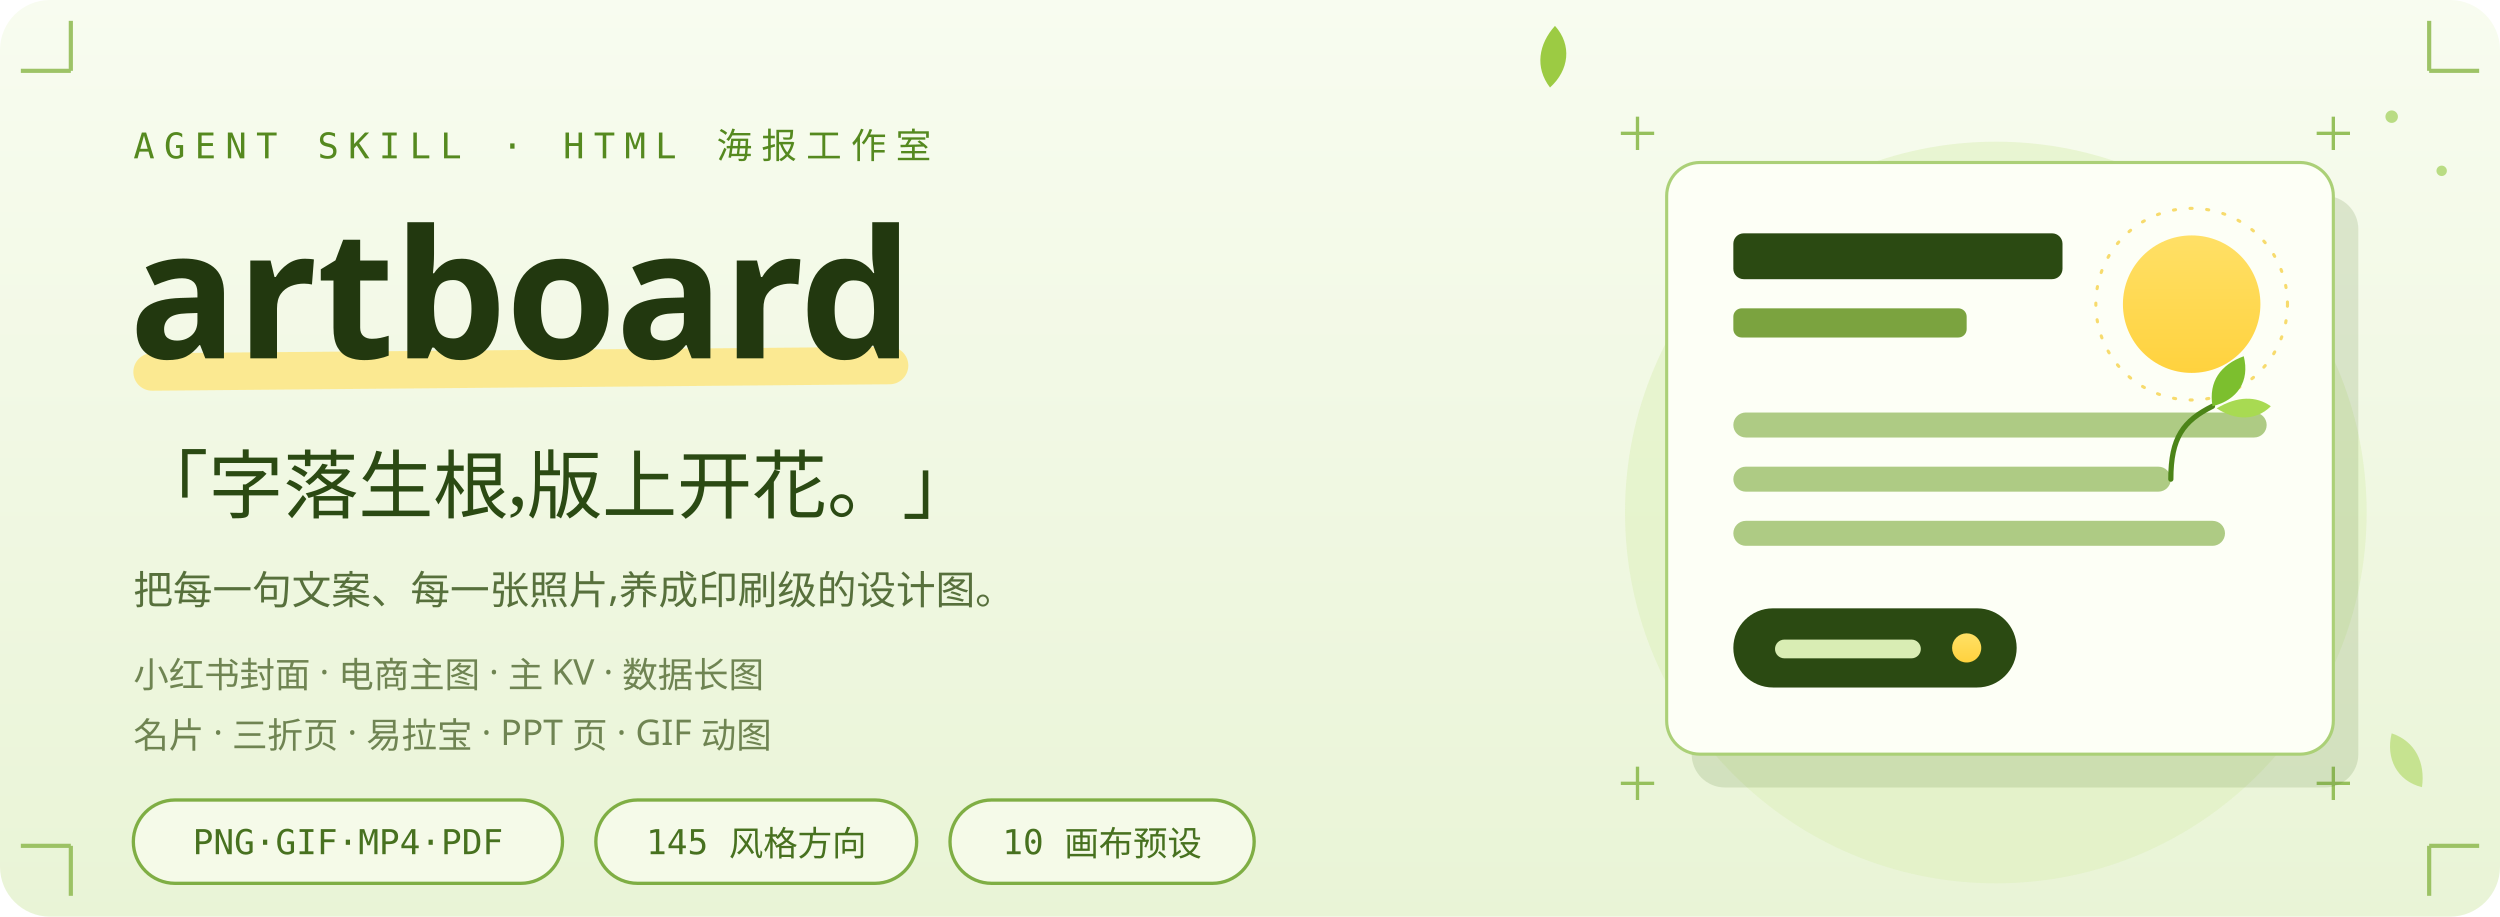
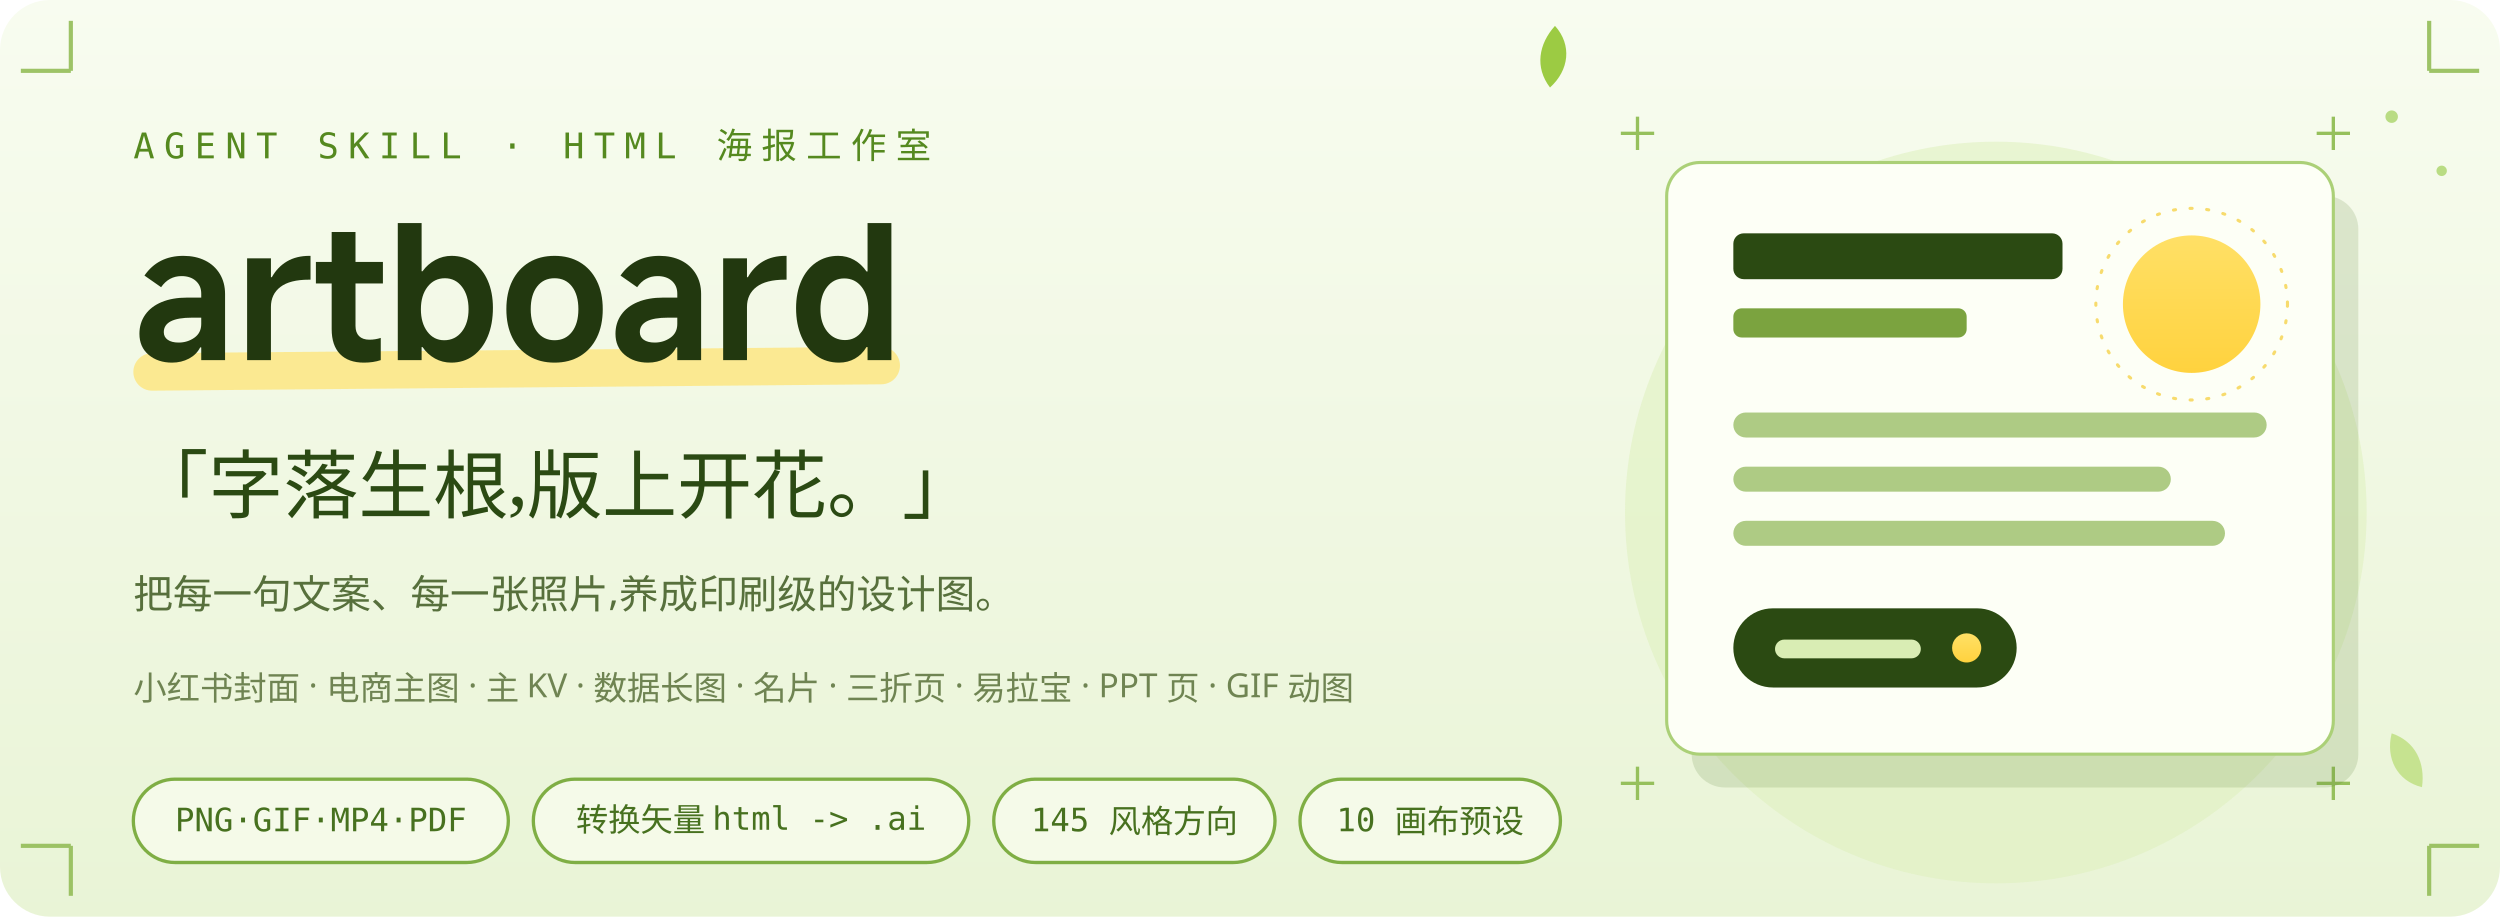
<svg xmlns="http://www.w3.org/2000/svg" width="1200" height="440" viewBox="0 0 1200 440" role="img" aria-labelledby="t d">
  <defs>
    <linearGradient id="bg" x1="0" y1="0" x2="0" y2="1">
      <stop offset="0" stop-color="#f8fcf0" />
      <stop offset="1" stop-color="#e9f4d6" />
    </linearGradient>
    <linearGradient id="sun" x1="0" y1="0" x2="0" y2="1">
      <stop offset="0" stop-color="#ffe066" />
      <stop offset="1" stop-color="#ffd23e" />
    </linearGradient>
  </defs>
  <rect width="1200" height="440" rx="24" fill="url(#bg)" />
  <circle cx="958" cy="246" r="178" fill="#def0bd" opacity=".55" />
  <g fill="#b9dc83">
    <circle cx="1148" cy="56" r="3" />
    <circle cx="1172" cy="82" r="2.5" />
  </g>
  <g stroke="#93bd58" stroke-width="2" opacity=".9" fill="none">
    <path d="M34 10v24M10 34h24" />
    <path d="M1166 10v24M1190 34h-24" />
    <path d="M34 430v-24M10 406h24" />
    <path d="M1166 430v-24M1190 406h-24" />
  </g>
  <g font-family="'Segoe UI','Microsoft YaHei','PingFang SC','Noto Sans SC',sans-serif">
-     <text x="64" y="76" font-family="ui-monospace,'Cascadia Mono',Consolas,monospace" font-size="17" letter-spacing="4.5" fill="#55891f">AGENT SKILL · HTML 海报工作室</text>
-     <rect x="64" y="168" width="372" height="18" rx="9" fill="#ffe36e" opacity=".7" transform="rotate(-.5 250 177)" />
-     <text x="62" y="172" font-size="86" font-weight="800" letter-spacing="-.5" fill="#22380f">artboard</text>
+     <text x="64" y="76" font-family="ui-monospace,'Cascadia Mono',Consolas,'Microsoft YaHei','PingFang SC','Noto Sans SC',monospace" font-size="17" letter-spacing="4.5" fill="#55891f">AGENT SKILL · HTML 海报工作室</text>
+     <rect x="64" y="168" width="368" height="18" rx="9" fill="#ffe36e" opacity=".7" transform="rotate(-.5 248 177)" />
+     <g transform="translate(64 172) scale(0.086 -0.086)" fill="#22380f" stroke="none">
+       <path transform="translate(0 0)" d="M34 137Q34 197 66.0 243.0Q98 289 158.0 314.0Q218 339 300 339H379V361Q379 405 349.0 432.0Q319 459 269 459Q198 459 155 397L62 462Q138 572 279 572Q348 572 400.5 546.0Q453 520 482.5 471.5Q512 423 512 359V-10H379V61H373Q353 21 310.5 -1.5Q268 -24 216 -24Q137 -24 85.5 19.5Q34 63 34 137ZM379 192V227H327Q170 227 170 146Q170 119 192.0 103.5Q214 88 253 88Q302 88 340.5 115.0Q379 142 379 192Z" />
+       <path transform="translate(573 0)" d="M62 -10V558H195V453H200Q232 510 284.5 541.0Q337 572 410 572H416V439H407Q301 439 248.0 398.5Q195 358 195 287V-10Z" />
+       <path transform="translate(1005 0)" d="M388 418H235V181Q235 144 255.0 124.0Q275 104 313 104Q345 104 376 114V-10Q334 -24 282 -24Q195 -24 148.5 24.0Q102 72 102 163V418H14V538H102V705H235V538H388Z" />
+       <path transform="translate(1413 0)" d="M63 -10V755H196V486H201Q230 526 272.5 549.0Q315 572 363 572Q431 572 483.5 536.0Q536 500 565.0 434.0Q594 368 594 282Q594 191 565.0 121.5Q536 52 483.5 14.0Q431 -24 362 -24Q312 -24 270.5 -1.0Q229 22 201 63H196V-10ZM322 101Q383 101 420.5 149.0Q458 197 458 274Q458 351 421.5 399.0Q385 447 326 447Q266 447 229.0 399.0Q192 351 192 274Q192 197 228.0 149.0Q264 101 322 101Z" />
+       <path transform="translate(2045 0)" d="M37 274Q37 365 70.0 432.0Q103 499 163.5 535.5Q224 572 306 572Q388 572 448.5 535.5Q509 499 542.0 432.0Q575 365 575 274Q575 183 542.0 116.0Q509 49 448.5 12.5Q388 -24 306 -24Q224 -24 163.5 12.5Q103 49 70.0 116.0Q37 183 37 274ZM439 274Q439 354 403.5 400.5Q368 447 306 447Q244 447 208.5 400.5Q173 354 173 274Q173 194 209.0 147.5Q245 101 306 101Q367 101 403.0 147.5Q439 194 439 274Z" />
+       <path transform="translate(2657 0)" d="M34 137Q34 197 66.0 243.0Q98 289 158.0 314.0Q218 339 300 339H379V361Q379 405 349.0 432.0Q319 459 269 459Q198 459 155 397L62 462Q138 572 279 572Q348 572 400.5 546.0Q453 520 482.5 471.5Q512 423 512 359V-10H379V61H373Q353 21 310.5 -1.5Q268 -24 216 -24Q137 -24 85.5 19.5Q34 63 34 137ZM379 192V227H327Q170 227 170 146Q170 119 192.0 103.5Q214 88 253 88Q302 88 340.5 115.0Q379 142 379 192Z" />
+       <path transform="translate(3230 0)" d="M62 -10V558H195V453H200Q232 510 284.5 541.0Q337 572 410 572H416V439H407Q301 439 248.0 398.5Q195 358 195 287V-10Z" />
+       <path transform="translate(3662 0)" d="M569 -10H436V63H430Q405 21 365.5 -1.5Q326 -24 277 -24Q206 -24 151.5 14.0Q97 52 67.0 121.0Q37 190 37 280Q37 367 66.5 433.0Q96 499 149.5 535.5Q203 572 272 572Q321 572 361.5 549.0Q402 526 430 485H436V755H569ZM306 446Q247 446 210.0 398.5Q173 351 173 274Q173 197 211.0 149.5Q249 102 310 102Q368 102 404.0 149.5Q440 197 440 274Q440 351 403.0 398.5Q366 446 306 446Z" />
+     </g>
    <text x="64" y="246" font-family="KaiTi,'Kaiti SC','STKaiti','BiauKai',serif" font-size="36" fill="#2b4a13">「字落生根,版上开花。」</text>
-     <text x="64" y="290" font-size="19" fill="#57703c">把每一句文案、每一张照片,养成印刷级的设计图。</text>
-     <g font-size="17" fill="#6f8452">
-       <text x="64" y="330">小红书封面 · 电商主图 · 主 KV · 数据长图</text>
-       <text x="64" y="359">名片 · 三折页 · 易拉宝 · PPT 页 · GIF 动图</text>
-     </g>
-     <g font-family="ui-monospace,'Cascadia Mono',Consolas,monospace" font-size="16.5" fill="#47711f" text-anchor="middle">
-       <rect x="64" y="384" width="206" height="40" rx="20" fill="#fdfff5" fill-opacity=".55" stroke="#7fae44" stroke-width="1.6" />
-       <text x="167" y="410">PNG·GIF·MP4·PDF</text>
-       <rect x="286" y="384" width="154" height="40" rx="20" fill="#fdfff5" fill-opacity=".55" stroke="#7fae44" stroke-width="1.6" />
-       <text x="363" y="410">145 风格方向</text>
-       <rect x="456" y="384" width="146" height="40" rx="20" fill="#fdfff5" fill-opacity=".55" stroke="#7fae44" stroke-width="1.6" />
-       <text x="529" y="410">10 画布预设</text>
+     <text x="64" y="292" font-size="19" fill="#57703c">把每一句文案、每一张照片,养成印刷级的设计图。</text>
+     <text x="64" y="336" font-size="16" fill="#6f8452">小红书封面 · 电商主图 · 主 KV · 数据长图 · 名片 · 三折页 · 易拉宝 · PPT 页 · GIF 动图</text>
+     <g font-family="ui-monospace,'Cascadia Mono',Consolas,'Microsoft YaHei','PingFang SC','Noto Sans SC',monospace" font-size="15.5" fill="#47711f" text-anchor="middle">
+       <rect x="64" y="374" width="180" height="40" rx="20" fill="#fdfff5" fill-opacity=".55" stroke="#7fae44" stroke-width="1.6" />
+       <text x="154" y="399">PNG·GIF·MP4·PDF</text>
+       <rect x="256" y="374" width="209" height="40" rx="20" fill="#fdfff5" fill-opacity=".55" stroke="#7fae44" stroke-width="1.6" />
+       <text x="360.5" y="399">转换矢量 html -&gt; .ai</text>
+       <rect x="477" y="374" width="135" height="40" rx="20" fill="#fdfff5" fill-opacity=".55" stroke="#7fae44" stroke-width="1.6" />
+       <text x="544.5" y="399">145 风格方向</text>
+       <rect x="624" y="374" width="125" height="40" rx="20" fill="#fdfff5" fill-opacity=".55" stroke="#7fae44" stroke-width="1.6" />
+       <text x="686.5" y="399">10 画布预设</text>
    </g>
  </g>
  <g font-family="'Segoe UI','Microsoft YaHei',sans-serif">
    <g stroke="#96c05c" stroke-width="1.6" fill="none">
      <path d="M778 64h16M786 56v16" />
      <path d="M1112 64h16M1120 56v16" />
      <path d="M778 376h16M786 368v16" />
      <path d="M1112 376h16M1120 368v16" />
    </g>
    <rect x="812" y="94" width="320" height="284" rx="16" fill="#4e7526" opacity=".16" />
    <rect x="800" y="78" width="320" height="284" rx="16" fill="#fdfff6" stroke="#abd077" stroke-width="1.5" />
    <circle cx="1052" cy="146" r="46" fill="none" stroke="#f5cf3f" stroke-width="1.5" stroke-dasharray="1 7" stroke-linecap="round" opacity=".75" />
    <circle cx="1052" cy="146" r="33" fill="url(#sun)" />
    <rect x="832" y="112" width="158" height="22" rx="5" fill="#2b4a12" />
    <rect x="832" y="148" width="112" height="14" rx="4" fill="#7ba33f" />
    <rect x="832" y="198" width="256" height="12" rx="6" fill="#aecb84" />
    <rect x="832" y="224" width="210" height="12" rx="6" fill="#aecb84" />
    <rect x="832" y="250" width="236" height="12" rx="6" fill="#aecb84" />
-     <path d="M1042 230C1042 210 1048 202 1062 195" stroke="#4c8418" stroke-width="2.5" fill="none" stroke-linecap="round" />
-     <g transform="translate(1062 195)">
-       <path d="M0 0C-2 -12 4 -20 15 -24C18 -12 12 -3 0 0Z" fill="#7cbf2e" />
-       <path d="M2 1C12 -5 21 -5 28 0C21 7 11 7 2 1Z" fill="#a8da52" />
-     </g>
    <rect x="832" y="292" width="136" height="38" rx="19" fill="#2b4a12" />
    <rect x="852" y="307" width="70" height="9" rx="4.5" fill="#d9edb4" />
    <circle cx="944" cy="311" r="7" fill="url(#sun)" />
  </g>
  <g transform="translate(744 42) rotate(-28)">
    <path d="M0 0C-2 -12 5 -21 16 -25C19 -13 12 -3 0 0Z" fill="#9ccb43" />
  </g>
  <g transform="translate(1148 352) rotate(118)">
    <path d="M0 0C-2 -12 5 -21 16 -25C19 -13 12 -3 0 0Z" fill="#c6e390" />
  </g>
</svg>
